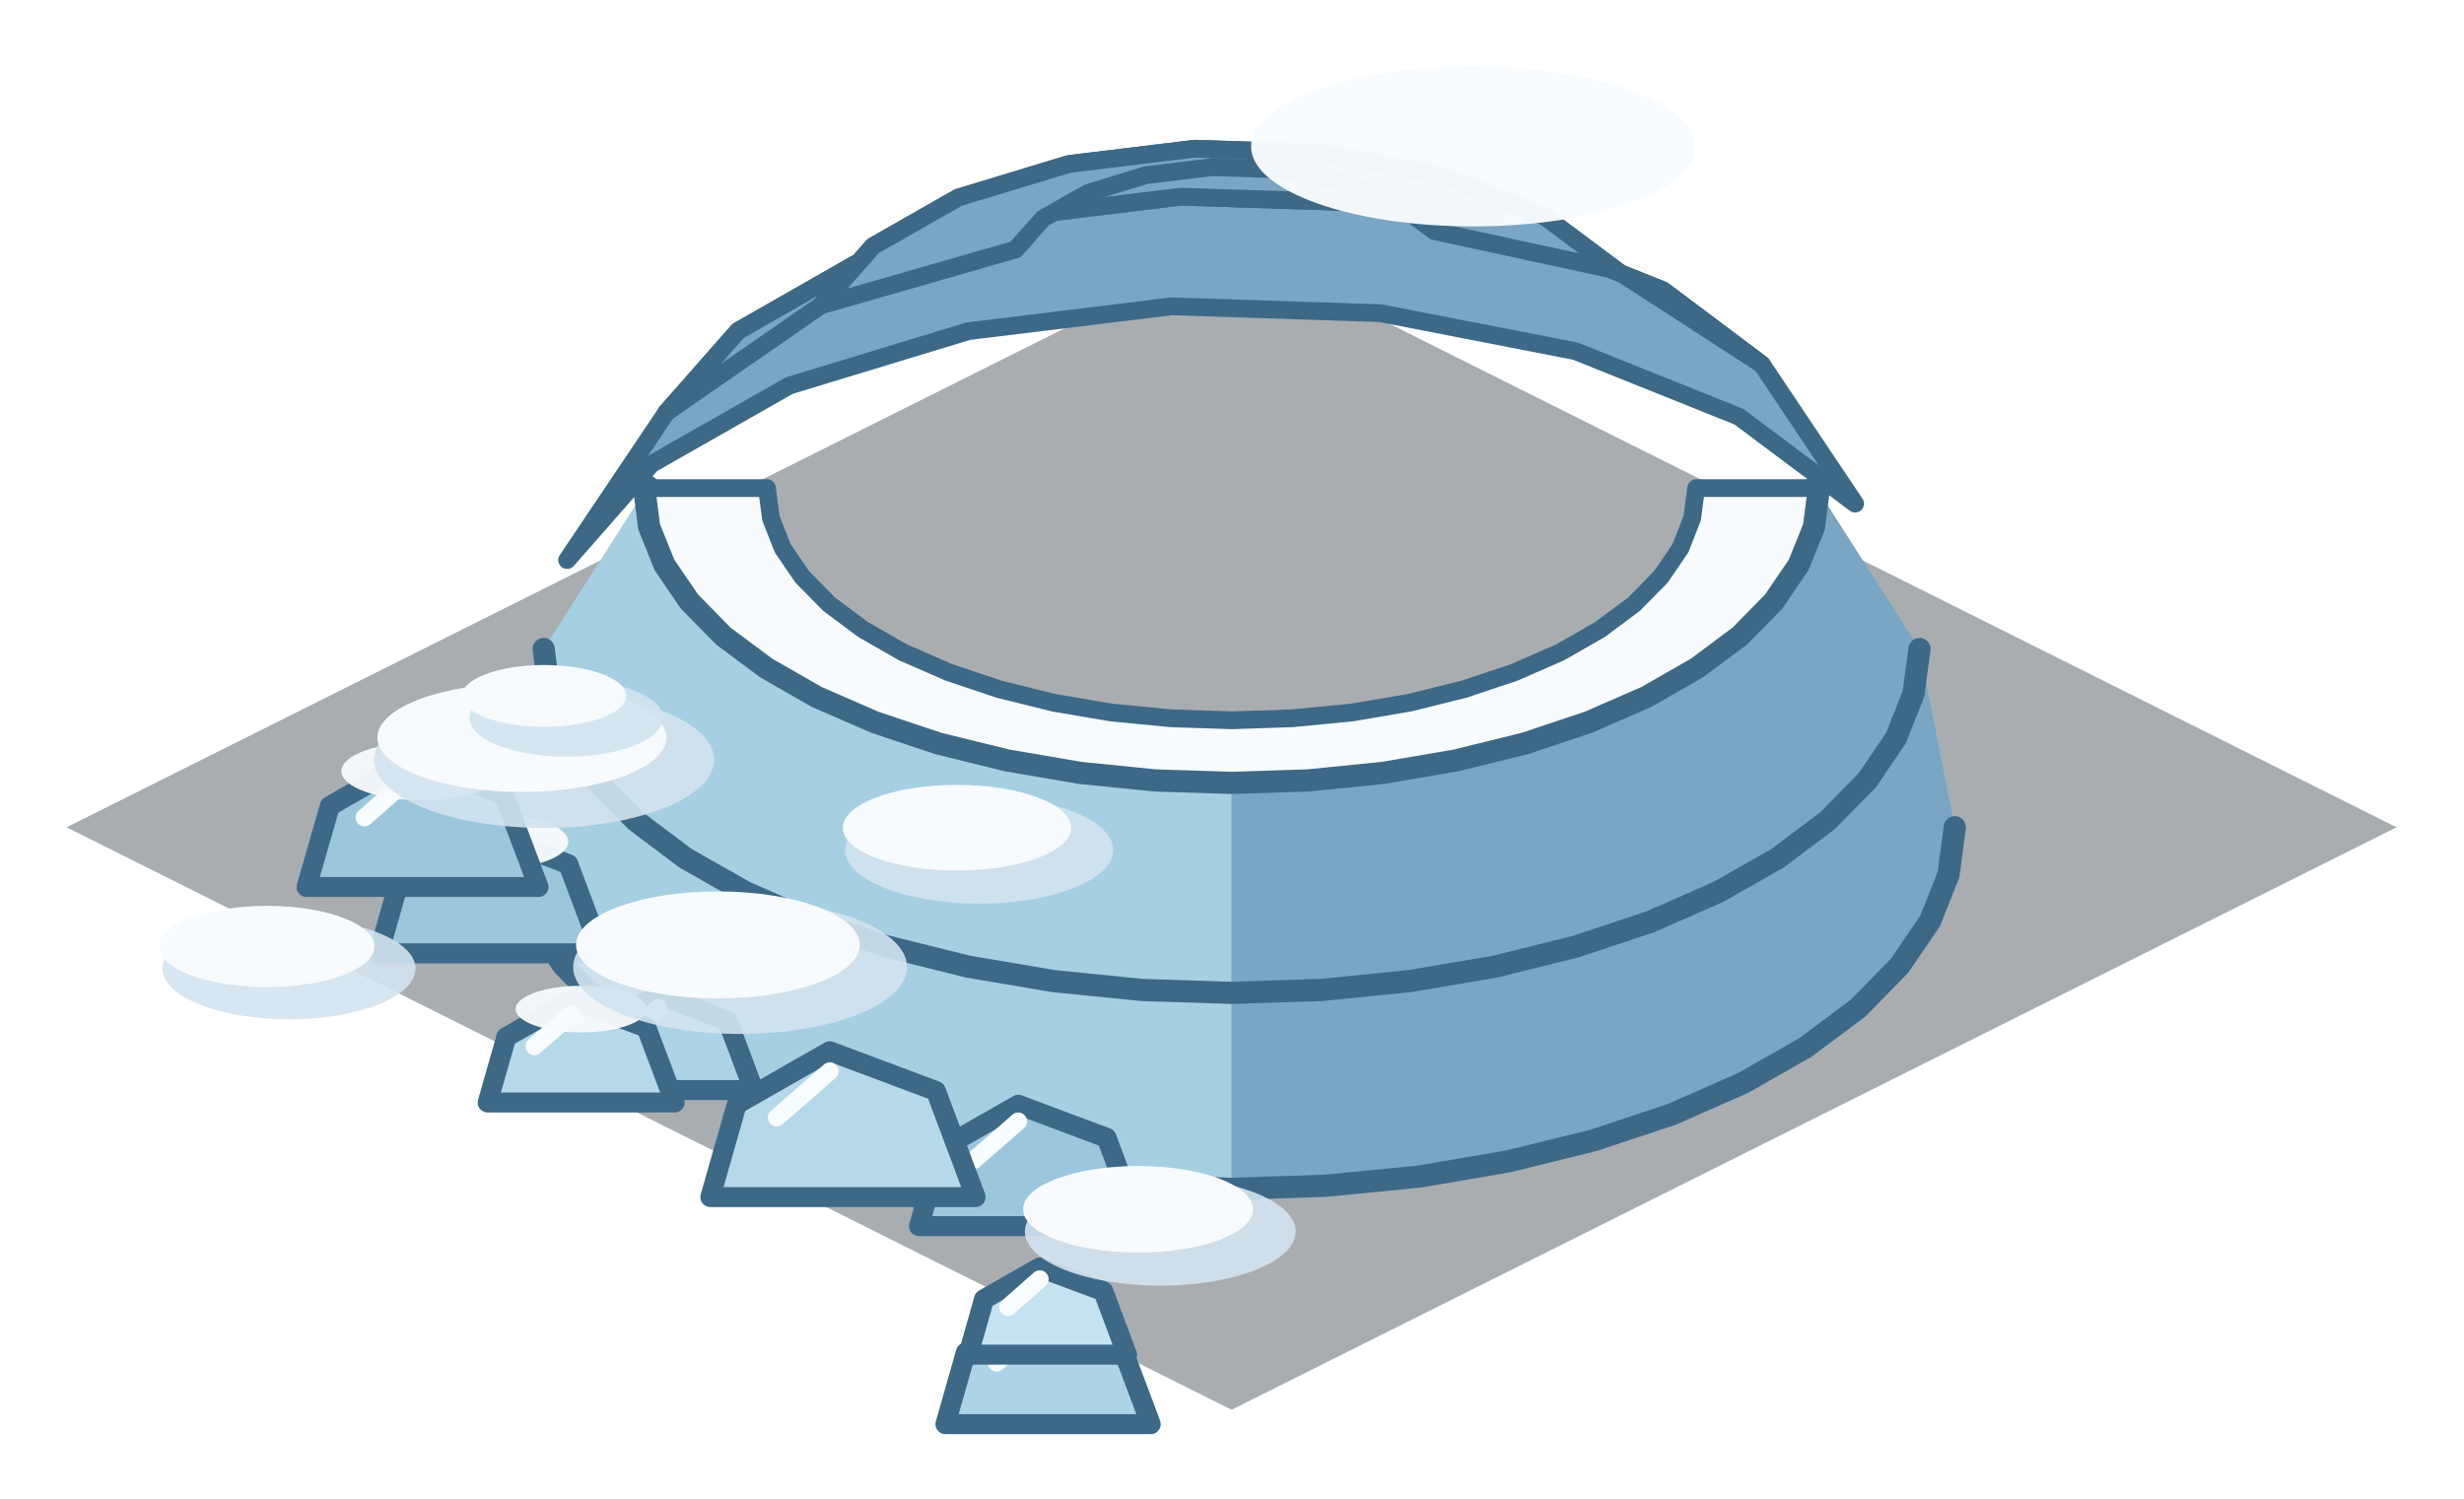
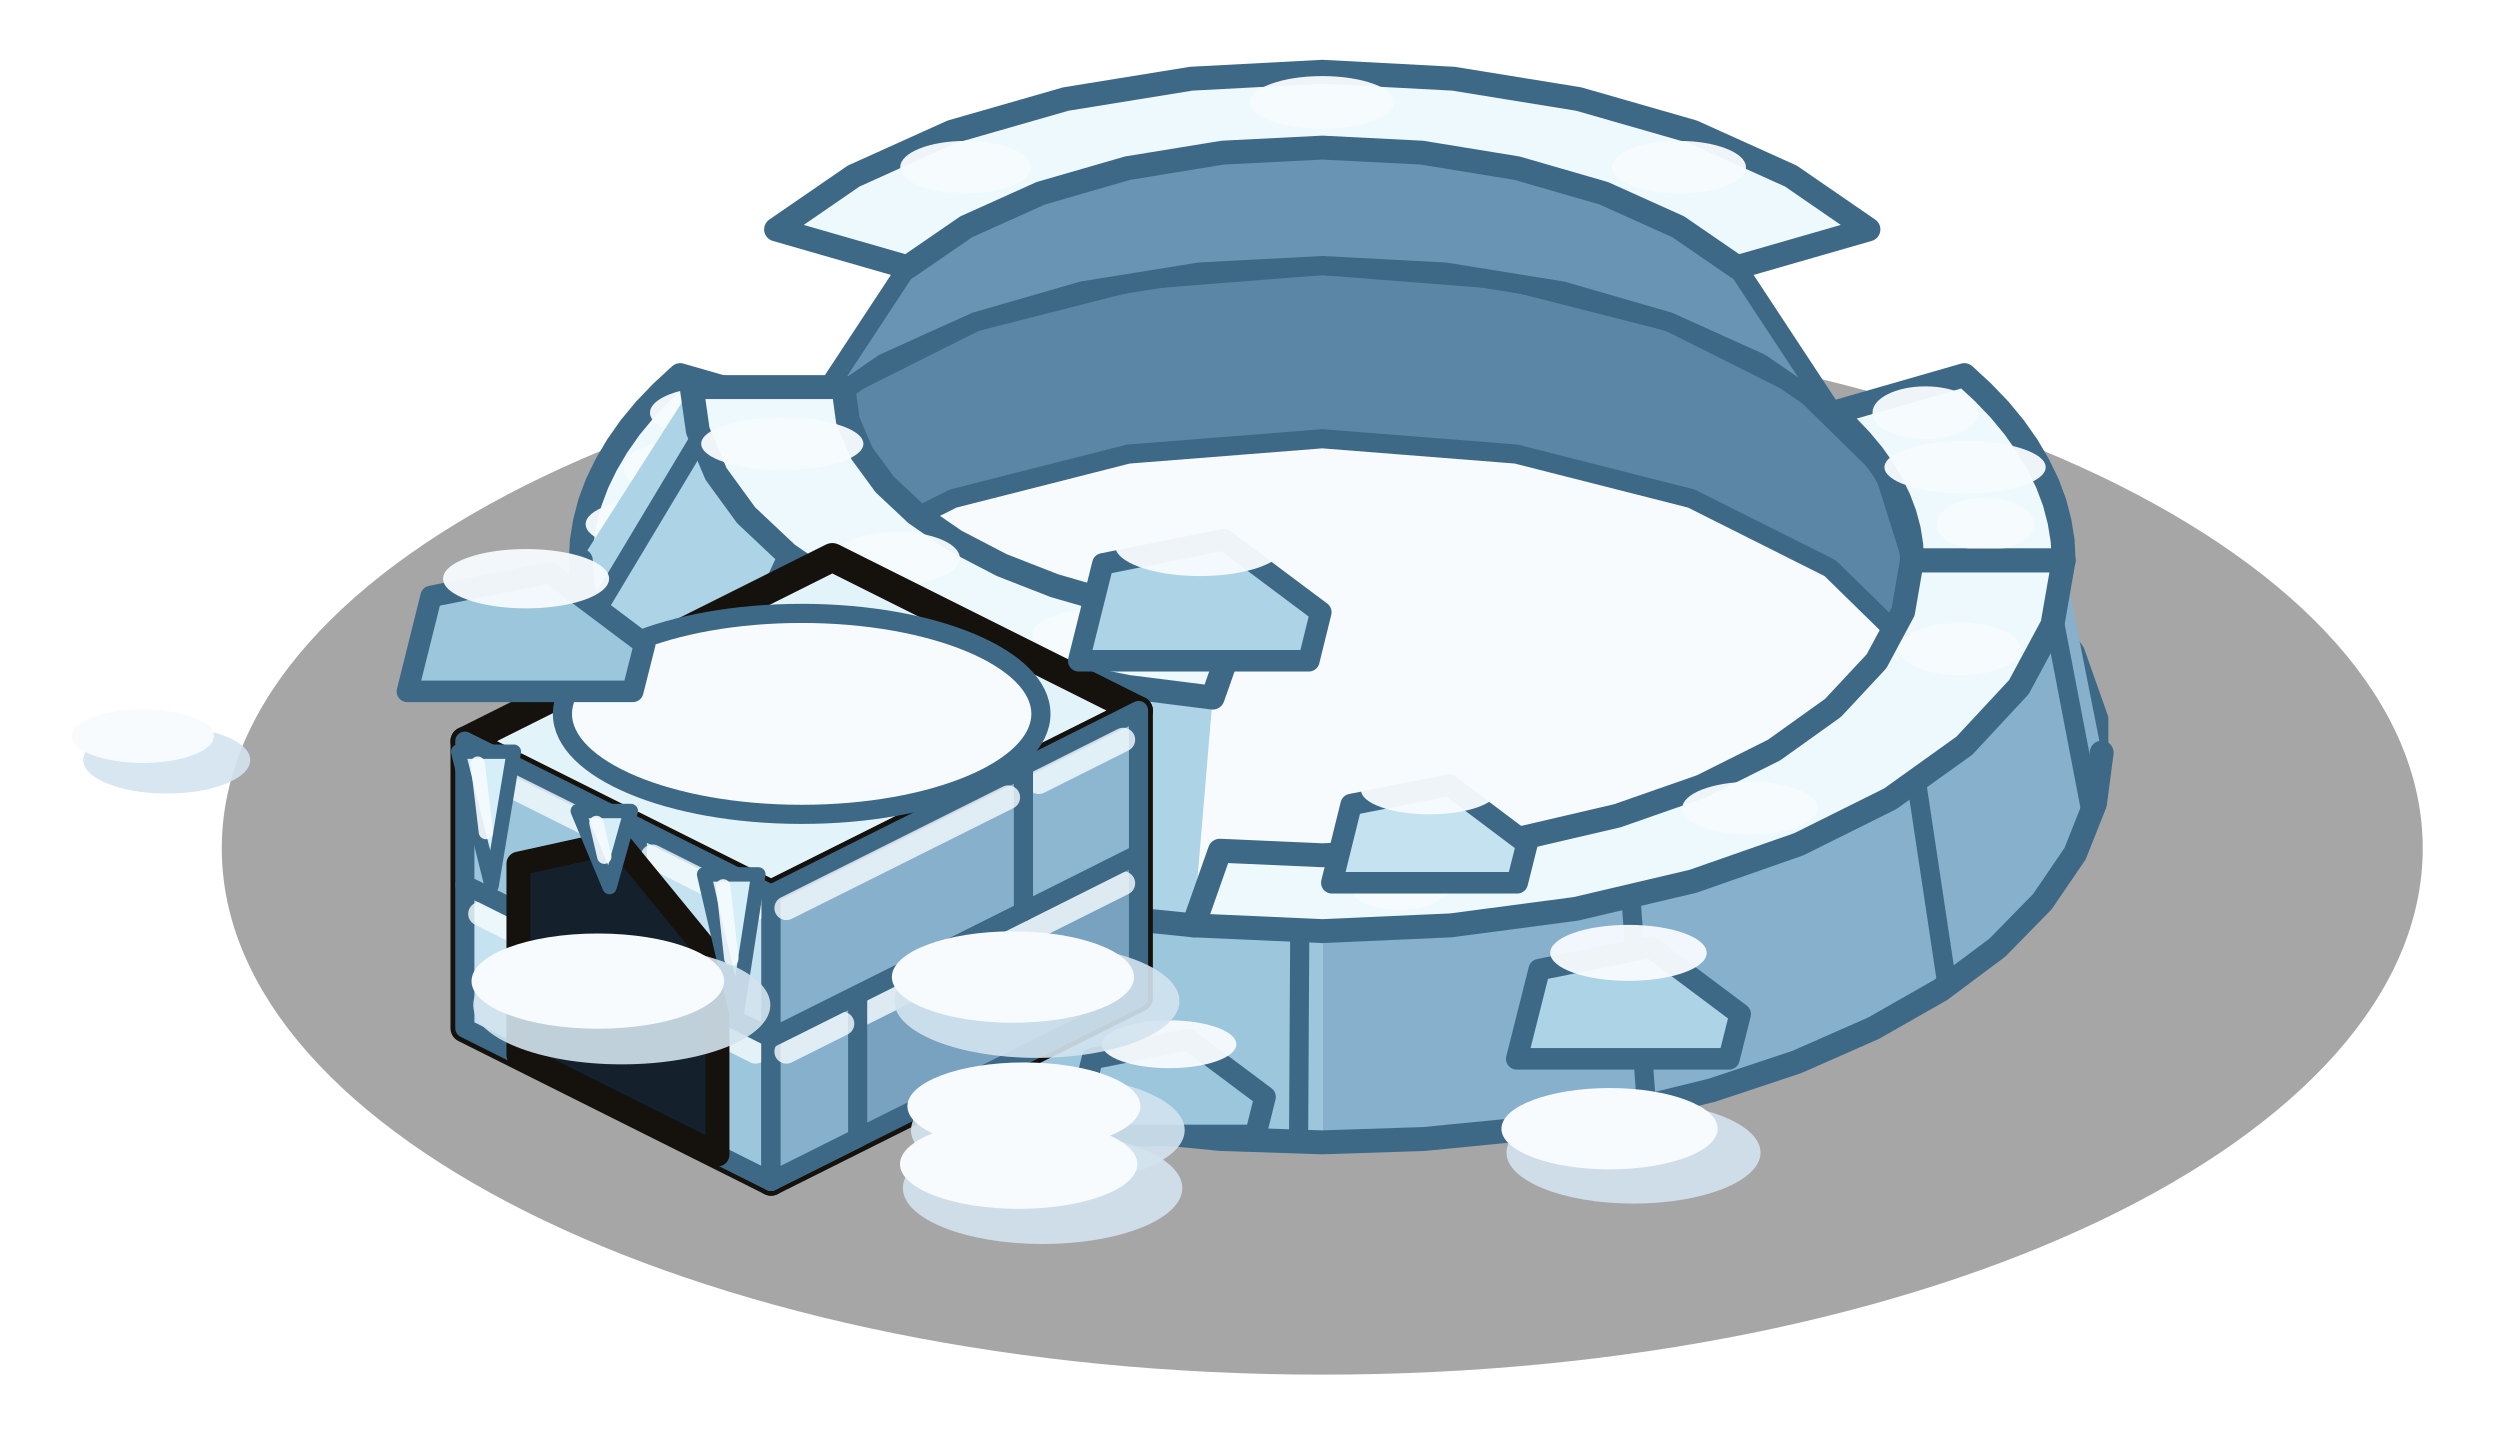
- <svg xmlns="http://www.w3.org/2000/svg" width="222" height="135" viewBox="-55.48 -37.27 111 67.5">
-   <polygon points="0,-26.24 52.48,0 0,26.24 -52.48,0" fill="#27323a" opacity="0.4" />
-   <polygon points="0,16.29 -4.25,16.15 -8.43,15.74 -12.47,15.05 -16.29,14.11 -19.84,12.93 -23.04,11.52 -25.85,9.92 -28.22,8.15 -30.1,6.23 -31.47,4.22 -32.3,2.13 -32.58,0 -30.99,-8.03 -30.72,-6.01 -29.93,-4.02 -28.63,-2.11 -26.84,-0.29 -24.59,1.4 -21.91,2.92 -18.86,4.26 -15.49,5.38 -11.86,6.28 -8.02,6.93 -4.04,7.33 0,7.46" fill="#a6cfe2" />
-   <polygon points="32.58,0 32.3,2.13 31.47,4.22 30.1,6.23 28.22,8.15 25.85,9.92 23.04,11.52 19.84,12.93 16.29,14.11 12.47,15.05 8.43,15.74 4.25,16.15 0,16.29 0,7.46 4.04,7.33 8.02,6.93 11.86,6.28 15.49,5.38 18.86,4.26 21.91,2.92 24.59,1.4 26.84,-0.29 28.63,-2.11 29.93,-4.02 30.72,-6.01 30.99,-8.03" fill="#7aa5c3" />
+ <svg xmlns="http://www.w3.org/2000/svg" width="209" height="121" viewBox="-55.27 -31.46 104.5 60.5">
+   <ellipse cx="0" cy="4" rx="46" ry="22" fill="#000" opacity="0.35" />
+   <polygon points="23.04,11.52 18.69,13.35 13.77,14.77 8.43,15.74 2.84,16.23 -2.84,16.23 -8.43,15.74 -13.77,14.77 -18.69,13.35 -23.04,11.52 -26.69,9.34 -29.53,6.89 -31.47,4.22 -32.46,1.42 -32.46,-1.42 -31.47,-4.22 -29.53,-6.89 -26.69,-9.34 -23.04,-11.52 -18.69,-13.35 -13.77,-14.77 -8.43,-15.74 -2.84,-16.23 2.84,-16.23 8.43,-15.74 13.77,-14.77 18.69,-13.35 23.04,-11.52 26.69,-9.34 29.53,-6.89 31.47,-4.22 32.46,-1.42 32.46,1.42 31.47,4.22 29.53,6.89 26.69,9.34 23.04,11.52" fill="#f7fbfe" stroke="#3d6987" stroke-width="0.8" stroke-linejoin="round" />
+   <polygon points="-26.25,0 -24.96,-4.06 -21.23,-7.71 -15.43,-10.62 -8.11,-12.48 -0,-13.12 8.11,-12.48 15.43,-10.62 21.23,-7.71 24.96,-4.06 26.25,-0 24.65,-8.03 23.45,-11.84 19.94,-15.28 14.49,-18.01 7.62,-19.76 -0,-20.36 -7.62,-19.76 -14.49,-18.01 -19.94,-15.28 -23.45,-11.84 -24.65,-8.03" fill="#5c86a6" stroke="#3d6987" stroke-width="0.8" stroke-linejoin="round" />
+   <polygon points="-21.35,-14.2 -18.32,-16.28 -14.49,-18.01 -10.03,-19.3 -5.13,-20.09 -0,-20.36 5.13,-20.09 10.03,-19.3 14.49,-18.01 18.32,-16.28 21.35,-14.2 17.34,-20.29 14.88,-21.98 11.77,-23.38 8.14,-24.43 4.16,-25.08 -0,-25.29 -4.16,-25.08 -8.14,-24.43 -11.77,-23.38 -14.88,-21.98 -17.34,-20.29" fill="#6a94b3" stroke="#3d6987" stroke-width="0.8" stroke-linejoin="round" />
+   <polygon points="-30.99,-8.03 -30.95,-8.85 -30.82,-9.65 -30.61,-10.46 -30.31,-11.26 -29.93,-12.04 -29.47,-12.82 -28.93,-13.59 -28.31,-14.34 -27.61,-15.07 -26.84,-15.78 -21.35,-14.2 -21.97,-13.63 -22.52,-13.05 -23.02,-12.45 -23.45,-11.84 -23.81,-11.22 -24.11,-10.6 -24.35,-9.96 -24.52,-9.32 -24.62,-8.68 -24.65,-8.03" fill="#eef9fe" stroke="#3d6987" stroke-width="1.0" stroke-linejoin="round" />
+   <ellipse cx="-27.72" cy="-9.55" rx="3.07" ry="1.1" fill="#f7fbfe" opacity="0.95" />
+   <ellipse cx="-26.87" cy="-11.93" rx="2.33" ry="1.1" fill="#f7fbfe" opacity="0.95" />
+   <ellipse cx="-25.21" cy="-14.21" rx="2.89" ry="1.1" fill="#f7fbfe" opacity="0.95" />
+   <polygon points="26.84,-15.78 27.61,-15.07 28.31,-14.34 28.93,-13.59 29.47,-12.82 29.93,-12.04 30.31,-11.26 30.61,-10.46 30.82,-9.65 30.95,-8.85 30.99,-8.03 24.65,-8.03 24.62,-8.68 24.52,-9.32 24.35,-9.96 24.11,-10.6 23.81,-11.22 23.45,-11.84 23.02,-12.45 22.52,-13.05 21.97,-13.63 21.35,-14.2" fill="#eef9fe" stroke="#3d6987" stroke-width="1.0" stroke-linejoin="round" />
+   <ellipse cx="25.21" cy="-14.21" rx="2.21" ry="1.1" fill="#f7fbfe" opacity="0.95" />
+   <ellipse cx="26.87" cy="-11.93" rx="3.37" ry="1.1" fill="#f7fbfe" opacity="0.95" />
+   <ellipse cx="27.72" cy="-9.55" rx="2.03" ry="1.1" fill="#f7fbfe" opacity="0.95" />
+   <polygon points="-22.83,-21.87 -19.59,-24.1 -15.49,-25.95 -10.72,-27.32 -5.48,-28.17 -0,-28.46 5.48,-28.17 10.72,-27.32 15.49,-25.95 19.59,-24.1 22.83,-21.87 17.34,-20.29 14.88,-21.98 11.77,-23.38 8.14,-24.43 4.16,-25.08 -0,-25.29 -4.16,-25.08 -8.14,-24.43 -11.77,-23.38 -14.88,-21.98 -17.34,-20.29" fill="#eef9fe" stroke="#3d6987" stroke-width="1.0" stroke-linejoin="round" />
+   <ellipse cx="-14.91" cy="-24.47" rx="2.73" ry="1.1" fill="#f7fbfe" opacity="0.95" />
+   <ellipse cx="-0" cy="-27.18" rx="3.02" ry="1.1" fill="#f7fbfe" opacity="0.95" />
+   <ellipse cx="14.91" cy="-24.47" rx="2.8" ry="1.1" fill="#f7fbfe" opacity="0.95" />
+   <polygon points="32.58,0 32.3,2.13 31.47,4.22 30.1,6.23 28.22,8.15 25.85,9.92 23.04,11.52 19.84,12.93 16.29,14.11 12.47,15.05 8.43,15.74 4.25,16.15 0,16.29 0,7.46 4.04,7.33 8.02,6.93 11.86,6.28 15.49,5.38 18.86,4.26 21.91,2.92 24.59,1.4 26.84,-0.29 28.63,-2.11 29.93,-4.02 30.72,-6.01 30.99,-8.03" fill="#86b0cc" />
+   <polygon points="0,16.29 -4.25,16.15 -8.43,15.74 -12.47,15.05 -16.29,14.11 -19.84,12.93 -23.04,11.52 -25.85,9.92 -28.22,8.15 -30.1,6.23 -31.47,4.22 -32.3,2.13 -32.58,0 -30.99,-8.03 -30.72,-6.01 -29.93,-4.02 -28.63,-2.11 -26.84,-0.29 -24.59,1.4 -21.91,2.92 -18.86,4.26 -15.49,5.38 -11.86,6.28 -8.02,6.93 -4.04,7.33 0,7.46" fill="#9cc6dc" />
  <polyline points="32.58,0 32.3,2.13 31.47,4.22 30.1,6.23 28.22,8.15 25.85,9.92 23.04,11.52 19.84,12.93 16.29,14.11 12.47,15.05 8.43,15.74 4.25,16.15 0,16.29 -4.25,16.15 -8.43,15.74 -12.47,15.05 -16.29,14.11 -19.84,12.93 -23.04,11.52 -25.85,9.92 -28.22,8.15 -30.1,6.23 -31.47,4.22 -32.3,2.13 -32.58,0" fill="none" stroke="#3d6987" stroke-width="1.0" stroke-linecap="round" stroke-linejoin="round" />
-   <polygon points="0,7.46 -4.04,7.33 -8.02,6.93 -11.86,6.28 -15.49,5.38 -18.86,4.26 -21.91,2.92 -24.59,1.4 -26.84,-0.29 -28.63,-2.11 -29.93,-4.02 -30.72,-6.01 -30.99,-8.03 -26.36,-15.28 -26.14,-13.56 -25.46,-11.87 -24.35,-10.24 -22.83,-8.69 -20.91,-7.26 -18.64,-5.96 -16.05,-4.83 -13.18,-3.87 -10.09,-3.11 -6.82,-2.55 -3.44,-2.21 0,-2.1" fill="#a6cfe2" />
-   <polygon points="30.99,-8.03 30.72,-6.01 29.93,-4.02 28.63,-2.11 26.84,-0.29 24.59,1.4 21.91,2.92 18.86,4.26 15.49,5.38 11.86,6.28 8.02,6.93 4.04,7.33 0,7.46 0,-2.1 3.44,-2.21 6.82,-2.55 10.09,-3.11 13.18,-3.87 16.05,-4.83 18.64,-5.96 20.91,-7.26 22.83,-8.69 24.35,-10.24 25.46,-11.87 26.14,-13.56 26.36,-15.28" fill="#7aa5c3" />
-   <polyline points="30.99,-8.03 30.72,-6.01 29.93,-4.02 28.63,-2.11 26.84,-0.29 24.59,1.4 21.91,2.92 18.86,4.26 15.49,5.38 11.86,6.28 8.02,6.93 4.04,7.33 0,7.46 -4.04,7.33 -8.02,6.93 -11.86,6.28 -15.49,5.38 -18.86,4.26 -21.91,2.92 -24.59,1.4 -26.84,-0.29 -28.63,-2.11 -29.93,-4.02 -30.72,-6.01 -30.99,-8.03" fill="none" stroke="#3d6987" stroke-width="1.0" stroke-linecap="round" stroke-linejoin="round" />
-   <polyline points="26.36,-15.28 26.14,-13.56 25.46,-11.87 24.35,-10.24 22.83,-8.69 20.91,-7.26 18.64,-5.96 16.05,-4.83 13.18,-3.87 10.09,-3.11 6.82,-2.55 3.44,-2.21 0,-2.1 -3.44,-2.21 -6.82,-2.55 -10.09,-3.11 -13.18,-3.87 -16.05,-4.83 -18.64,-5.96 -20.91,-7.26 -22.83,-8.69 -24.35,-10.24 -25.46,-11.87 -26.14,-13.56 -26.36,-15.28" fill="none" stroke="#3d6987" stroke-width="1.2" stroke-linecap="round" stroke-linejoin="round" />
-   <polygon points="26.36,-15.28 26.14,-13.56 25.46,-11.87 24.35,-10.24 22.83,-8.69 20.91,-7.26 18.64,-5.96 16.05,-4.83 13.18,-3.87 10.09,-3.11 6.82,-2.55 3.44,-2.21 0,-2.1 -3.44,-2.21 -6.82,-2.55 -10.09,-3.11 -13.18,-3.87 -16.05,-4.83 -18.64,-5.96 -20.91,-7.26 -22.83,-8.69 -24.35,-10.24 -25.46,-11.87 -26.14,-13.56 -26.36,-15.28 -20.93,-15.28 -20.75,-13.92 -20.22,-12.57 -19.34,-11.28 -18.13,-10.05 -16.6,-8.91 -14.8,-7.88 -12.74,-6.98 -10.47,-6.22 -8.01,-5.61 -5.42,-5.17 -2.73,-4.91 0,-4.82 2.73,-4.91 5.42,-5.17 8.01,-5.61 10.47,-6.22 12.74,-6.98 14.8,-7.88 16.6,-8.91 18.13,-10.05 19.34,-11.28 20.22,-12.57 20.75,-13.92 20.93,-15.28" fill="#f7fbfe" stroke="#3d6987" stroke-width="0.8" stroke-linejoin="round" />
-   <polygon points="-29.93,-12.04 -26.14,-16.36 -19.92,-19.9 -11.86,-22.35 -2.7,-23.47 6.71,-23.16 15.49,-21.45 22.85,-18.5 28.09,-14.58 23.89,-20.85 19.44,-24.19 13.18,-26.7 5.71,-28.15 -2.3,-28.41 -10.09,-27.46 -16.94,-25.38 -22.23,-22.36 -25.46,-18.69" fill="#7aa5c3" stroke="#3d6987" stroke-width="0.8" stroke-linejoin="round" />
-   <polygon points="-25.46,-18.69 -22.23,-22.36 -16.94,-25.38 -10.09,-27.46 -2.3,-28.41 5.71,-28.15 13.18,-26.7 19.44,-24.19 23.89,-20.85 17.36,-25.08 14.12,-27.5 9.58,-29.33 4.15,-30.38 -1.67,-30.57 -7.33,-29.88 -12.31,-28.37 -16.15,-26.18 -18.5,-23.51" fill="#7aa5c3" stroke="#3d6987" stroke-width="0.8" stroke-linejoin="round" />
-   <polygon points="-18.5,-23.51 -16.15,-26.18 -12.31,-28.37 -7.33,-29.88 -1.67,-30.57 4.15,-30.38 9.58,-29.33 14.12,-27.5 17.36,-25.08 9.13,-26.86 7.42,-28.13 5.03,-29.09 2.18,-29.64 -0.88,-29.74 -3.85,-29.38 -6.47,-28.58 -8.49,-27.43 -9.73,-26.03" fill="#7aa5c3" stroke="#3d6987" stroke-width="0.8" stroke-linejoin="round" />
-   <ellipse cx="10.88" cy="-30.67" rx="10" ry="3.6" fill="#f7fbfe" opacity="0.97" />
-   <polygon points="-14.08,17.97 -13.09,14.49 -9.61,12.5 -5.63,13.99 -4.14,17.97" fill="#9cc6dc" stroke="#3d6987" stroke-width="0.9" stroke-linejoin="round" />
-   <polyline points="-11.6,14.99 -9.61,13.25" fill="none" stroke="#f6fcff" stroke-width="0.8" stroke-linecap="round" stroke-linejoin="round" />
-   <polygon points="-29.33,11.84 -28.55,9.11 -25.82,7.55 -22.7,8.72 -21.53,11.84" fill="#add3e6" stroke="#3d6987" stroke-width="0.9" stroke-linejoin="round" />
-   <polyline points="-27.38,9.5 -25.82,8.14" fill="none" stroke="#f6fcff" stroke-width="0.8" stroke-linecap="round" stroke-linejoin="round" />
-   <polygon points="-33.51,12.4 -32.67,9.45 -29.72,7.77 -26.36,9.03 -25.09,12.4" fill="#b6d9ea" stroke="#3d6987" stroke-width="0.9" stroke-linejoin="round" />
-   <polyline points="-31.41,9.87 -29.72,8.4" fill="none" stroke="#f6fcff" stroke-width="0.8" stroke-linecap="round" stroke-linejoin="round" />
-   <ellipse cx="-29.3" cy="8.19" rx="2.95" ry="1.05" fill="#f7fbfe" opacity="0.95" />
-   <polygon points="-38.42,5.68 -37.42,2.16 -33.9,0.15 -29.88,1.66 -28.37,5.68" fill="#9cc6dc" stroke="#3d6987" stroke-width="0.9" stroke-linejoin="round" />
-   <polyline points="-35.91,2.66 -33.9,0.9" fill="none" stroke="#f6fcff" stroke-width="0.8" stroke-linecap="round" stroke-linejoin="round" />
-   <ellipse cx="-33.4" cy="0.65" rx="3.52" ry="1.26" fill="#f7fbfe" opacity="0.95" />
-   <polygon points="-12.89,26.89 -11.97,23.66 -8.73,21.81 -5.03,23.19 -3.64,26.89" fill="#add3e6" stroke="#3d6987" stroke-width="0.9" stroke-linejoin="round" />
-   <polyline points="-10.58,24.12 -8.73,22.5" fill="none" stroke="#f6fcff" stroke-width="0.8" stroke-linecap="round" stroke-linejoin="round" />
-   <ellipse cx="-8.27" cy="22.27" rx="3.24" ry="1.16" fill="#f7fbfe" opacity="0.95" />
-   <polygon points="-23.48,16.66 -22.29,12.48 -18.1,10.09 -13.32,11.88 -11.53,16.66" fill="#b6d9ea" stroke="#3d6987" stroke-width="0.9" stroke-linejoin="round" />
-   <polyline points="-20.49,13.08 -18.1,10.99" fill="none" stroke="#f6fcff" stroke-width="0.8" stroke-linecap="round" stroke-linejoin="round" />
-   <polygon points="-41.67,2.69 -40.62,-0.96 -36.97,-3.05 -32.79,-1.48 -31.22,2.69" fill="#9cc6dc" stroke="#3d6987" stroke-width="0.9" stroke-linejoin="round" />
-   <polyline points="-39.06,-0.44 -36.97,-2.27" fill="none" stroke="#f6fcff" stroke-width="0.8" stroke-linecap="round" stroke-linejoin="round" />
-   <ellipse cx="-36.45" cy="-2.53" rx="3.65" ry="1.31" fill="#f7fbfe" opacity="0.95" />
-   <polygon points="-11.86,23.76 -11.15,21.26 -8.64,19.83 -5.78,20.9 -4.71,23.76" fill="#c4e2ef" stroke="#3d6987" stroke-width="0.9" stroke-linejoin="round" />
-   <polyline points="-10.07,21.62 -8.64,20.36" fill="none" stroke="#f6fcff" stroke-width="0.8" stroke-linecap="round" stroke-linejoin="round" />
-   <ellipse cx="-11.37" cy="1.02" rx="6.04" ry="2.42" fill="#d3e3ee" opacity="0.9" />
-   <ellipse cx="-12.37" cy="0.02" rx="5.14" ry="1.93" fill="#f7fbfe" />
-   <ellipse cx="-3.21" cy="18.21" rx="6.1" ry="2.44" fill="#d3e3ee" opacity="0.9" />
-   <ellipse cx="-4.21" cy="17.21" rx="5.18" ry="1.95" fill="#f7fbfe" />
-   <ellipse cx="-30.97" cy="-3.04" rx="7.66" ry="3.07" fill="#d3e3ee" opacity="0.9" />
-   <ellipse cx="-31.97" cy="-4.04" rx="6.51" ry="2.45" fill="#f7fbfe" />
-   <ellipse cx="-22.14" cy="6.3" rx="7.52" ry="3.01" fill="#d3e3ee" opacity="0.9" />
-   <ellipse cx="-23.14" cy="5.3" rx="6.39" ry="2.41" fill="#f7fbfe" />
-   <ellipse cx="-42.46" cy="6.37" rx="5.7" ry="2.28" fill="#d3e3ee" opacity="0.9" />
-   <ellipse cx="-43.46" cy="5.37" rx="4.85" ry="1.83" fill="#f7fbfe" />
-   <ellipse cx="-29.97" cy="-4.92" rx="4.36" ry="1.74" fill="#d3e3ee" opacity="0.9" />
-   <ellipse cx="-30.97" cy="-5.92" rx="3.7" ry="1.39" fill="#f7fbfe" />
+   <polyline points="32.16,2.62 30.59,-5.55" fill="none" stroke="#3d6987" stroke-width="0.8" stroke-linecap="round" stroke-linejoin="round" />
+   <polyline points="26.12,9.74 24.84,1.23" fill="none" stroke="#3d6987" stroke-width="0.8" stroke-linecap="round" stroke-linejoin="round" />
+   <polyline points="13.56,14.81 12.9,6.05" fill="none" stroke="#3d6987" stroke-width="0.8" stroke-linecap="round" stroke-linejoin="round" />
+   <polyline points="-0.99,16.28 -0.94,7.45" fill="none" stroke="#3d6987" stroke-width="0.8" stroke-linecap="round" stroke-linejoin="round" />
+   <polyline points="-13.89,14.74 -13.21,5.98" fill="none" stroke="#3d6987" stroke-width="0.8" stroke-linecap="round" stroke-linejoin="round" />
+   <polyline points="-26.22,9.67 -24.94,1.17" fill="none" stroke="#3d6987" stroke-width="0.8" stroke-linecap="round" stroke-linejoin="round" />
+   <polyline points="-31.89,3.33 -30.33,-4.86" fill="none" stroke="#3d6987" stroke-width="0.8" stroke-linecap="round" stroke-linejoin="round" />
+   <polygon points="-5.38,7.22 -8.89,6.81 -12.27,6.19 -15.49,5.38 -18.51,4.39 -21.27,3.24 -23.74,1.93 -25.89,0.48 -27.69,-1.08 -29.12,-2.74 -30.15,-4.46 -30.78,-6.24 -30.99,-8.03 -26.36,-15.28 -26.18,-13.75 -25.65,-12.24 -24.77,-10.77 -23.56,-9.37 -22.02,-8.04 -20.19,-6.81 -18.09,-5.7 -15.74,-4.71 -13.18,-3.87 -10.44,-3.18 -7.56,-2.66 -4.58,-2.3" fill="#add3e6" />
+   <polyline points="-5.38,7.22 -7.15,7.04 -8.89,6.81 -10.6,6.53 -12.27,6.19 -13.91,5.81 -15.49,5.38 -17.03,4.91 -18.51,4.39 -19.92,3.83 -21.27,3.24 -22.54,2.6 -23.74,1.93 -24.86,1.22 -25.89,0.48 -26.84,-0.29 -27.69,-1.08 -28.45,-1.9 -29.12,-2.74 -29.69,-3.59 -30.15,-4.46 -30.52,-5.34 -30.78,-6.24 -30.94,-7.13 -30.99,-8.03" fill="none" stroke="#3d6987" stroke-width="1.0" stroke-linecap="round" stroke-linejoin="round" />
+   <polyline points="-16.88,4.96 -14.36,-4.23" fill="none" stroke="#3d6987" stroke-width="0.8" stroke-linecap="round" stroke-linejoin="round" />
+   <polyline points="-26.25,0.2 -22.33,-8.28" fill="none" stroke="#3d6987" stroke-width="0.8" stroke-linecap="round" stroke-linejoin="round" />
+   <polyline points="-30.58,-5.53 -26.01,-13.15" fill="none" stroke="#3d6987" stroke-width="0.8" stroke-linecap="round" stroke-linejoin="round" />
+   <polygon points="30.99,-8.03 30.52,-5.34 29.12,-2.74 26.84,-0.29 23.74,1.93 19.92,3.83 15.49,5.38 10.6,6.53 5.38,7.22 0,7.46 -5.38,7.22 -4.28,4.1 0,4.29 4.28,4.1 8.43,3.55 12.33,2.64 15.85,1.41 18.89,-0.11 21.35,-1.87 23.17,-3.82 24.28,-5.89 24.65,-8.03" fill="#eef9fe" stroke="#3d6987" stroke-width="1.0" stroke-linejoin="round" />
+   <ellipse cx="26.65" cy="-4.34" rx="2.54" ry="1.1" fill="#f7fbfe" opacity="0.95" />
+   <ellipse cx="17.88" cy="2.32" rx="2.83" ry="1.1" fill="#f7fbfe" opacity="0.95" />
+   <ellipse cx="3.23" cy="5.48" rx="2.14" ry="1.1" fill="#f7fbfe" opacity="0.95" />
+   <polygon points="-4.58,-2.3 -8.15,-2.75 -11.56,-3.44 -14.74,-4.36 -17.64,-5.49 -20.19,-6.81 -22.36,-8.3 -24.08,-9.92 -25.34,-11.65 -26.1,-13.45 -26.36,-15.28 -20.02,-15.28 -19.83,-13.89 -19.25,-12.52 -18.29,-11.21 -16.98,-9.98 -15.34,-8.85 -13.4,-7.84 -11.2,-6.98 -8.78,-6.28 -6.19,-5.76 -3.48,-5.42" fill="#eef9fe" stroke="#3d6987" stroke-width="1.0" stroke-linejoin="round" />
+   <ellipse cx="-9.19" cy="-4.93" rx="2.92" ry="1.1" fill="#f7fbfe" opacity="0.95" />
+   <ellipse cx="-17.77" cy="-8.13" rx="2.62" ry="1.1" fill="#f7fbfe" opacity="0.95" />
+   <ellipse cx="-22.57" cy="-12.91" rx="3.39" ry="1.1" fill="#f7fbfe" opacity="0.95" />
+   <polygon points="-35.84,11.52 -23.04,17.92 -23.04,5.92 -35.84,-0.48" fill="#a6cfe2" stroke="#15110d" stroke-width="1.2" stroke-linejoin="round" />
+   <polygon points="-23.04,17.92 -7.68,10.24 -7.68,-1.76 -23.04,5.92" fill="#7aa5c3" stroke="#15110d" stroke-width="1.2" stroke-linejoin="round" />
+   <polygon points="-20.48,-8.16 -7.68,-1.76 -23.04,5.92 -35.84,-0.48" fill="#e3f3fa" stroke="#15110d" stroke-width="1.2" stroke-linejoin="round" />
+   <polygon points="-35.84,11.52 -23.04,17.92 -23.04,11.92 -35.84,5.52" fill="#c4e2ef" stroke="#3d6987" stroke-width="0.8" stroke-linejoin="round" />
+   <polyline points="-35.2,6.74 -23.68,12.5" fill="none" stroke="#f6fcff" stroke-width="1.0" stroke-linecap="round" stroke-linejoin="round" opacity="0.8" />
+   <polygon points="-25.92,16.48 -23.04,17.92 -23.04,11.92 -25.92,10.48" fill="#9cc6dc" stroke="#3d6987" stroke-width="0.8" stroke-linejoin="round" />
+   <polyline points="-25.28,11.7 -23.68,12.5" fill="none" stroke="#f6fcff" stroke-width="1.0" stroke-linecap="round" stroke-linejoin="round" opacity="0.8" />
+   <polygon points="-35.84,5.52 -28.63,9.12 -28.63,3.12 -35.84,-0.48" fill="#9cc6dc" stroke="#3d6987" stroke-width="0.8" stroke-linejoin="round" />
+   <polyline points="-35.2,0.74 -29.27,3.7" fill="none" stroke="#f6fcff" stroke-width="1.0" stroke-linecap="round" stroke-linejoin="round" opacity="0.8" />
+   <polygon points="-28.63,9.12 -23.04,11.92 -23.04,5.92 -28.63,3.12" fill="#c4e2ef" stroke="#3d6987" stroke-width="0.8" stroke-linejoin="round" />
+   <polyline points="-27.99,4.34 -23.68,6.5" fill="none" stroke="#f6fcff" stroke-width="1.0" stroke-linecap="round" stroke-linejoin="round" opacity="0.8" />
+   <polygon points="-7.68,10.24 -23.04,17.92 -23.04,11.92 -7.68,4.24" fill="#78a2c0" stroke="#3d6987" stroke-width="0.8" stroke-linejoin="round" />
+   <polyline points="-8.32,5.46 -22.4,12.5" fill="none" stroke="#f6fcff" stroke-width="1.0" stroke-linecap="round" stroke-linejoin="round" opacity="0.8" />
+   <polygon points="-19.42,16.11 -23.04,17.92 -23.04,11.92 -19.42,10.11" fill="#86b0cc" stroke="#3d6987" stroke-width="0.8" stroke-linejoin="round" />
+   <polyline points="-20.06,11.33 -22.4,12.5" fill="none" stroke="#f6fcff" stroke-width="1.0" stroke-linecap="round" stroke-linejoin="round" opacity="0.8" />
+   <polygon points="-7.68,4.24 -12.49,6.65 -12.49,0.65 -7.68,-1.76" fill="#8db7d1" stroke="#3d6987" stroke-width="0.8" stroke-linejoin="round" />
+   <polyline points="-8.32,-0.54 -11.85,1.23" fill="none" stroke="#f6fcff" stroke-width="1.0" stroke-linecap="round" stroke-linejoin="round" opacity="0.8" />
+   <polygon points="-12.49,6.65 -23.04,11.92 -23.04,5.92 -12.49,0.65" fill="#86b0cc" stroke="#3d6987" stroke-width="0.8" stroke-linejoin="round" />
+   <polyline points="-13.13,1.87 -22.4,6.5" fill="none" stroke="#f6fcff" stroke-width="1.0" stroke-linecap="round" stroke-linejoin="round" opacity="0.8" />
+   <polygon points="-33.6,12.64 -25.28,16.8 -25.28,8.8 -29.44,3.72 -33.6,4.64" fill="#14202b" stroke="#15110d" stroke-width="1" stroke-linejoin="round" />
+   <ellipse cx="-21.76" cy="-1.62" rx="10" ry="4.2" fill="#f7fbfe" stroke="#3d6987" stroke-width="0.8" />
+   <polygon points="-36.12,-0.04 -33.79,-0.04 -34.72,5.56" fill="#d6eef8" stroke="#3d6987" stroke-width="0.6" stroke-linejoin="round" />
+   <polyline points="-35.3,0.46 -34.96,3.32" fill="none" stroke="#f6fcff" stroke-width="0.6" stroke-linecap="round" stroke-linejoin="round" opacity="0.9" />
+   <polygon points="-31.12,2.44 -28.9,2.44 -29.79,5.62" fill="#d6eef8" stroke="#3d6987" stroke-width="0.6" stroke-linejoin="round" />
+   <polyline points="-30.34,2.94 -30.01,4.35" fill="none" stroke="#f6fcff" stroke-width="0.6" stroke-linecap="round" stroke-linejoin="round" opacity="0.9" />
+   <polygon points="-25.84,5.09 -23.57,5.09 -24.48,10.96" fill="#d6eef8" stroke="#3d6987" stroke-width="0.6" stroke-linejoin="round" />
+   <polyline points="-25.04,5.59 -24.7,8.61" fill="none" stroke="#f6fcff" stroke-width="0.6" stroke-linecap="round" stroke-linejoin="round" opacity="0.9" />
+   <polygon points="0.4,5.44 1.21,2.17 5.3,1.36 8.56,3.81 8.15,5.44" fill="#c4e2ef" stroke="#3d6987" stroke-width="0.9" stroke-linejoin="round" />
+   <ellipse cx="4.48" cy="1.56" rx="2.86" ry="1.02" fill="#f7fbfe" opacity="0.95" />
+   <polygon points="-10.18,-3.84 -9.17,-7.89 -4.11,-8.9 -0.06,-5.87 -0.56,-3.84" fill="#add3e6" stroke="#3d6987" stroke-width="0.9" stroke-linejoin="round" />
+   <ellipse cx="-5.12" cy="-8.65" rx="3.54" ry="1.27" fill="#f7fbfe" opacity="0.95" />
+   <polygon points="8.13,12.8 9.07,9.07 13.73,8.13 17.47,10.93 17,12.8" fill="#add3e6" stroke="#3d6987" stroke-width="0.9" stroke-linejoin="round" />
+   <ellipse cx="12.8" cy="8.37" rx="3.27" ry="1.17" fill="#f7fbfe" opacity="0.95" />
+   <polygon points="-10.41,16 -9.61,12.79 -5.6,11.99 -2.39,14.39 -2.79,16" fill="#9cc6dc" stroke="#3d6987" stroke-width="0.9" stroke-linejoin="round" />
+   <ellipse cx="-6.4" cy="12.19" rx="2.81" ry="1" fill="#f7fbfe" opacity="0.95" />
+   <polygon points="-38.24,-2.56 -37.25,-6.53 -32.29,-7.52 -28.32,-4.54 -28.82,-2.56" fill="#9cc6dc" stroke="#3d6987" stroke-width="0.9" stroke-linejoin="round" />
+   <ellipse cx="-33.28" cy="-7.27" rx="3.47" ry="1.24" fill="#f7fbfe" opacity="0.95" />
+   <ellipse cx="-29.28" cy="10.55" rx="6.21" ry="2.48" fill="#d3e3ee" opacity="0.9" />
+   <ellipse cx="-30.28" cy="9.55" rx="5.28" ry="1.99" fill="#f7fbfe" />
+   <ellipse cx="13.01" cy="16.72" rx="5.31" ry="2.13" fill="#d3e3ee" opacity="0.9" />
+   <ellipse cx="12.01" cy="15.72" rx="4.52" ry="1.7" fill="#f7fbfe" />
+   <ellipse cx="-11.47" cy="15.78" rx="5.72" ry="2.29" fill="#d3e3ee" opacity="0.9" />
+   <ellipse cx="-12.47" cy="14.78" rx="4.87" ry="1.83" fill="#f7fbfe" />
+   <ellipse cx="-48.3" cy="0.31" rx="3.49" ry="1.4" fill="#d3e3ee" opacity="0.9" />
+   <ellipse cx="-49.3" cy="-0.69" rx="2.97" ry="1.12" fill="#f7fbfe" />
+   <ellipse cx="-11.69" cy="18.2" rx="5.84" ry="2.34" fill="#d3e3ee" opacity="0.9" />
+   <ellipse cx="-12.69" cy="17.2" rx="4.96" ry="1.87" fill="#f7fbfe" />
+   <ellipse cx="-11.93" cy="10.38" rx="5.96" ry="2.38" fill="#d3e3ee" opacity="0.9" />
+   <ellipse cx="-12.93" cy="9.38" rx="5.06" ry="1.91" fill="#f7fbfe" />
</svg>
